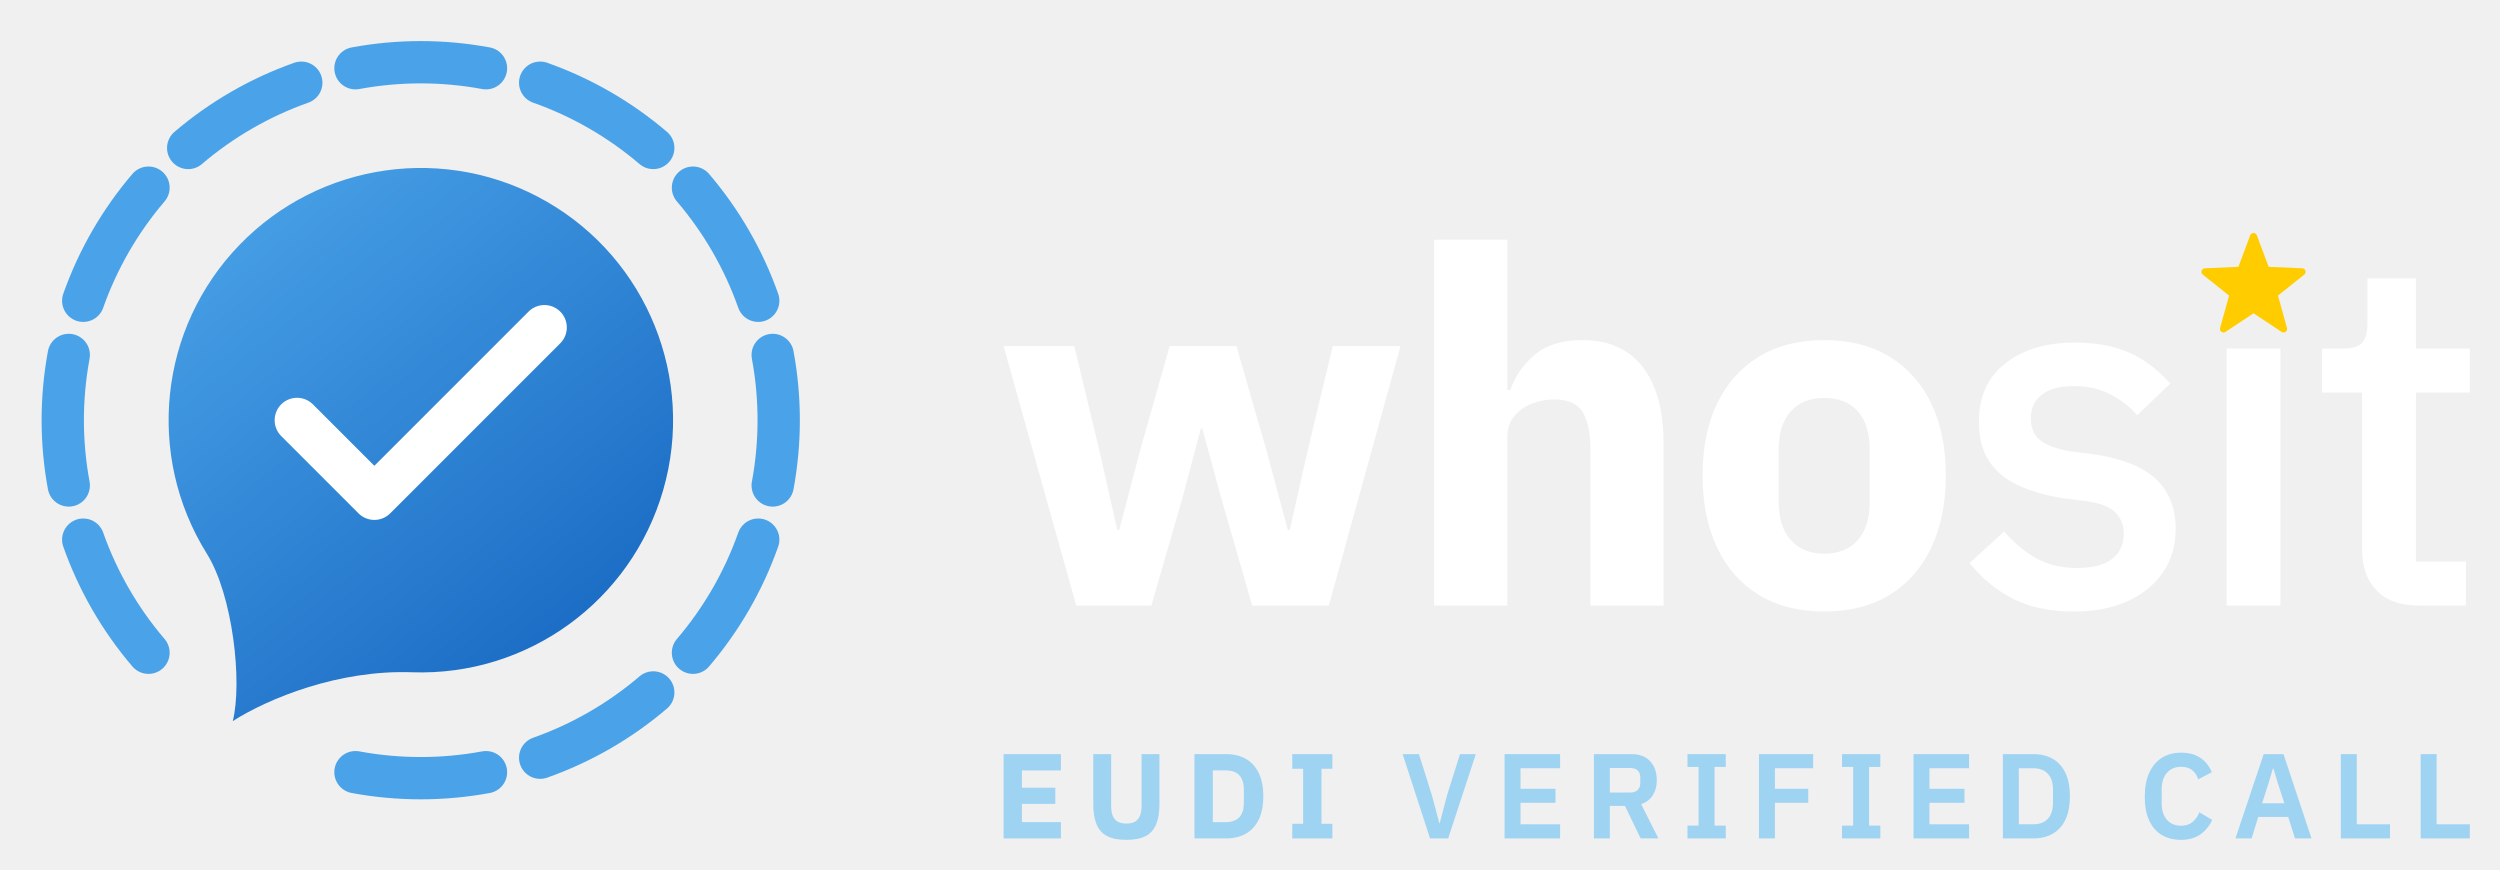
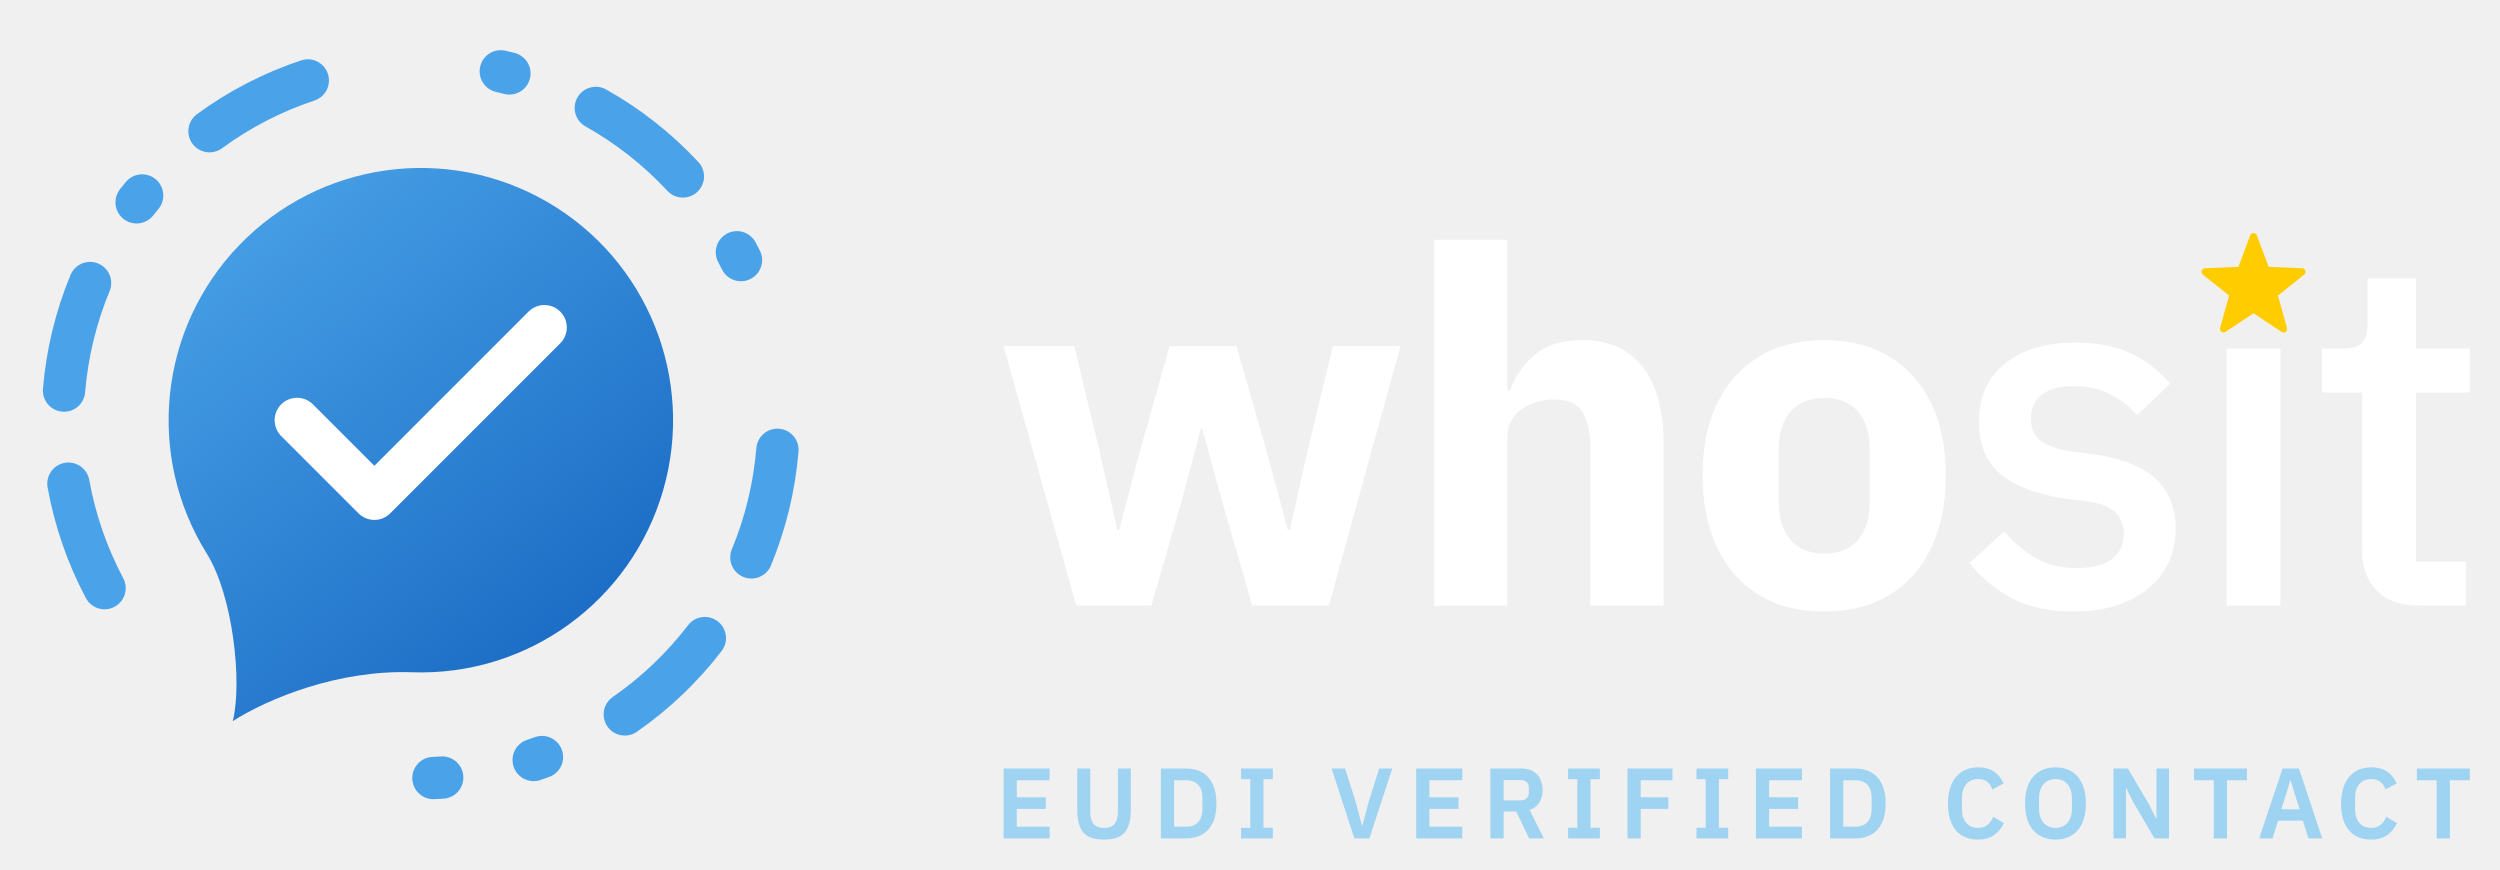
- <svg xmlns="http://www.w3.org/2000/svg" viewBox="-6.0 -122.5 505.5 175.9" width="506" height="176" role="img" aria-label="whosit, EUDI Verified Call">
+ <svg xmlns="http://www.w3.org/2000/svg" viewBox="-6.0 -122.5 505.5 175.9" width="506" height="176" role="img" aria-label="whosit, EUDI Verified Contact">
  <defs>
    <linearGradient id="gwhite" x1="0.12" y1="0" x2="0.85" y2="1">
      <stop stop-color="#4aa3e8" />
      <stop offset="1" stop-color="#1565c0" />
    </linearGradient>
  </defs>
  <g transform="translate(0.00 -116.50) scale(3.2917)">
-     <path d="M19.99 2.37 A22 22 0 0 1 28.01 2.37 M31.34 3.26 A22 22 0 0 1 38.29 7.27 M40.73 9.71 A22 22 0 0 1 44.74 16.66 M45.63 19.99 A22 22 0 0 1 45.63 28.01 M44.74 31.34 A22 22 0 0 1 40.73 38.29 M38.29 40.73 A22 22 0 0 1 31.34 44.74 M28.01 45.63 A22 22 0 0 1 19.99 45.63 M7.27 38.29 A22 22 0 0 1 3.26 31.34 M2.37 28.01 A22 22 0 0 1 2.37 19.99 M3.26 16.66 A22 22 0 0 1 7.27 9.71 M9.71 7.27 A22 22 0 0 1 16.66 3.26" fill="none" stroke="#4aa3e8" stroke-width="2.6" stroke-linecap="round" />
+     <path d="M4.57 34.32 A22 22 0 0 1 2.35 27.9 M2.08 22.18 A22 22 0 0 1 3.68 15.57 M6.54 10.61 A22 22 0 0 1 6.88 10.19 M11.02 6.24 A22 22 0 0 1 17.06 3.12 M28.92 2.56 A22 22 0 0 1 29.45 2.69 M34.76 4.81 A22 22 0 0 1 40.11 9.02 M43.43 13.68 A22 22 0 0 1 43.68 14.16 M45.92 25.82 A22 22 0 0 1 44.32 32.43 M41.46 37.39 A22 22 0 0 1 36.54 42.08 M31.45 44.7 A22 22 0 0 1 30.94 44.88 M25.32 45.96 A22 22 0 0 1 24.78 45.99" fill="none" stroke="#4aa3e8" stroke-width="2.6" stroke-linecap="round" />
    <path d="M10.86 32.21 A15.5 15.5 0 1 1 23.46 39.49 C18.96 39.33 14.65 41.09 12.45 42.49 C13.05 40.09 12.45 34.76 10.86 32.21 Z" fill="url(#gwhite)" />
    <g transform="translate(24 24) scale(0.95) translate(-12 -12)">
      <path d="M20 6 9 17l-5-5" fill="none" stroke="#ffffff" stroke-width="2.9" stroke-linecap="round" stroke-linejoin="round" />
    </g>
  </g>
  <path d="M211.6 0.0 196.9 -52.5H211.2L216.3 -31.3L219.9 -15.3H220.3L224.5 -31.3L230.5 -52.5H244.0L250.1 -31.3L254.4 -15.3H254.8L258.4 -31.3L263.5 -52.5H277.2L262.7 0.0H247.2L240.8 -22.2L237.1 -35.8H236.8L233.2 -22.2L226.8 0.0Z" fill="#ffffff" />
  <path d="M284.0 0.0V-74.0H298.8V-43.6H299.4Q300.8 -47.7 304.3 -50.7Q307.8 -53.7 314.0 -53.7Q322.0 -53.7 326.2 -48.25Q330.4 -42.8 330.4 -32.9V0.0H315.6V-31.7Q315.6 -36.7 314.0 -39.2Q312.4 -41.7 308.3 -41.7Q305.9 -41.7 303.75 -40.85Q301.6 -40.0 300.2 -38.3Q298.8 -36.6 298.8 -34.0V0.0Z" fill="#ffffff" />
  <path d="M362.9 1.2Q355.2 1.2 349.7 -2.15Q344.2 -5.5 341.25 -11.7Q338.3 -17.9 338.3 -26.3Q338.3 -34.8 341.25 -40.9Q344.2 -47.0 349.7 -50.35Q355.2 -53.7 362.9 -53.7Q370.6 -53.7 376.1 -50.35Q381.6 -47.0 384.55 -40.9Q387.5 -34.8 387.5 -26.3Q387.5 -17.9 384.55 -11.7Q381.6 -5.5 376.1 -2.15Q370.6 1.2 362.9 1.2ZM362.9 -10.5Q367.3 -10.5 369.7 -13.25Q372.1 -16.0 372.1 -20.9V-31.6Q372.1 -36.6 369.7 -39.3Q367.3 -42.0 362.9 -42.0Q358.6 -42.0 356.15 -39.3Q353.7 -36.6 353.7 -31.6V-20.9Q353.7 -16.0 356.15 -13.25Q358.6 -10.5 362.9 -10.5Z" fill="#ffffff" />
  <path d="M413.4 1.2Q406.1 1.2 401.05 -1.4Q396.0 -4.0 392.3 -8.6L399.3 -15.0Q402.2 -11.6 405.75 -9.6Q409.3 -7.6 414.0 -7.6Q418.8 -7.6 421.15 -9.45Q423.5 -11.3 423.5 -14.6Q423.5 -17.1 421.85 -18.8Q420.2 -20.5 416.1 -21.1L411.3 -21.7Q406.1 -22.5 402.2 -24.3Q398.3 -26.1 396.25 -29.25Q394.2 -32.4 394.2 -37.2Q394.2 -44.8 399.55 -49.0Q404.9 -53.2 413.5 -53.2Q418.2 -53.2 421.7 -52.2Q425.2 -51.2 427.9 -49.35Q430.6 -47.5 432.9 -44.9L426.2 -38.5Q424.2 -40.9 420.95 -42.65Q417.7 -44.4 413.5 -44.4Q409.1 -44.4 406.9 -42.65Q404.7 -40.9 404.7 -37.9Q404.7 -34.9 406.65 -33.4Q408.6 -31.9 412.7 -31.2L417.5 -30.6Q426.1 -29.3 430.05 -25.55Q434.0 -21.8 434.0 -15.5Q434.0 -10.5 431.45 -6.75Q428.9 -3.0 424.3 -0.9Q419.7 1.2 413.4 1.2Z" fill="#ffffff" />
  <path d="M455.2 0.0H444.3V-52.0H455.2Z" fill="#ffffff" />
  <path d="M492.7 0.0H483.2Q477.6 0.0 474.65 -3.05Q471.7 -6.1 471.7 -11.4V-43.1H463.6V-52.0H468.0Q470.7 -52.0 471.75 -53.2Q472.8 -54.4 472.8 -57.1V-66.2H482.6V-52.0H493.5V-43.1H482.6V-8.9H492.7Z" fill="#ffffff" />
  <path d="M449.75 -74.64 L452.30 -67.83 L459.56 -67.51 L453.87 -62.98 L455.82 -55.97 L449.75 -59.99 L443.68 -55.97 L445.63 -62.98 L439.94 -67.51 L447.20 -67.83 Z" fill="#FFCC00" stroke="#FFCC00" stroke-width="1.44" stroke-linejoin="round" />
-   <path d="M208.502 47.098H196.9V30.049H208.502V33.346H200.613V36.839H207.379V40.112H200.613V43.8H208.502Z" fill="#9fd3f2" />
-   <path d="M215.048 30.049H218.663V40.503Q218.663 41.7 218.969 42.494Q219.274 43.288 219.958 43.691Q220.642 44.094 221.741 44.094Q222.84 44.094 223.512 43.691Q224.183 43.288 224.501 42.494Q224.818 41.7 224.818 40.503V30.049H228.433V40.112Q228.433 42.628 227.774 44.24Q227.114 45.852 225.649 46.622Q224.183 47.391 221.741 47.391Q219.298 47.391 217.833 46.622Q216.367 45.852 215.708 44.24Q215.048 42.628 215.048 40.112Z" fill="#9fd3f2" />
-   <path d="M235.517 47.098V30.049H241.941Q244.212 30.049 245.898 31.001Q247.583 31.954 248.511 33.847Q249.439 35.74 249.439 38.573Q249.439 41.407 248.511 43.3Q247.583 45.193 245.898 46.145Q244.212 47.098 241.941 47.098ZM239.23 43.8H241.941Q243.04 43.8 243.846 43.385Q244.652 42.97 245.079 42.103Q245.507 41.236 245.507 39.892V37.254Q245.507 35.887 245.079 35.032Q244.652 34.177 243.846 33.762Q243.04 33.346 241.941 33.346H239.23Z" fill="#9fd3f2" />
-   <path d="M263.411 47.098H255.302V44.142H257.5V33.004H255.302V30.049H263.411V33.004H261.213V44.142H263.411Z" fill="#9fd3f2" />
-   <path d="M286.835 47.098H283.171L277.627 30.049H280.924L283.538 38.354L285.052 44.02H285.125L286.615 38.354L289.229 30.049H292.429Z" fill="#9fd3f2" />
-   <path d="M309.478 47.098H298.242V30.049H309.478V32.907H301.466V37.059H308.549V39.892H301.466V44.24H309.478Z" fill="#9fd3f2" />
-   <path d="M319.541 40.527V47.098H316.317V30.049H324.011Q325.574 30.049 326.698 30.696Q327.821 31.343 328.432 32.528Q329.042 33.713 329.042 35.325Q329.042 37.059 328.249 38.341Q327.455 39.624 325.867 40.161L329.36 47.098H325.769L322.594 40.527ZM319.541 37.816H323.693Q324.328 37.816 324.768 37.584Q325.208 37.352 325.452 36.925Q325.696 36.497 325.696 35.887V34.763Q325.696 34.128 325.452 33.713Q325.208 33.297 324.768 33.078Q324.328 32.858 323.693 32.858H319.541Z" fill="#9fd3f2" />
-   <path d="M342.989 47.098H335.247V44.509H337.494V32.638H335.247V30.049H342.989V32.638H340.718V44.509H342.989Z" fill="#9fd3f2" />
-   <path d="M352.931 47.098H349.707V30.049H360.674V32.907H352.931V37.059H359.672V39.892H352.931Z" fill="#9fd3f2" />
-   <path d="M374.254 47.098H366.511V44.509H368.758V32.638H366.511V30.049H374.254V32.638H371.983V44.509H374.254Z" fill="#9fd3f2" />
-   <path d="M392.207 47.098H380.971V30.049H392.207V32.907H384.195V37.059H391.279V39.892H384.195V44.24H392.207Z" fill="#9fd3f2" />
-   <path d="M399.046 47.098V30.049H405.25Q407.473 30.049 409.134 31.001Q410.795 31.954 411.699 33.847Q412.602 35.74 412.602 38.573Q412.602 41.407 411.699 43.3Q410.795 45.193 409.134 46.145Q407.473 47.098 405.25 47.098ZM402.27 44.24H405.25Q406.447 44.24 407.327 43.764Q408.206 43.288 408.694 42.323Q409.183 41.358 409.183 39.917V37.23Q409.183 35.764 408.694 34.812Q408.206 33.859 407.327 33.383Q406.447 32.907 405.25 32.907H402.27Z" fill="#9fd3f2" />
-   <path d="M435.098 47.391Q432.851 47.391 431.203 46.414Q429.554 45.437 428.65 43.495Q427.746 41.553 427.746 38.696Q427.746 35.813 428.65 33.823Q429.554 31.832 431.203 30.794Q432.851 29.756 435.098 29.756Q437.37 29.756 438.897 30.733Q440.423 31.71 441.327 33.688L438.567 35.154Q438.2 34.006 437.37 33.31Q436.54 32.614 435.098 32.614Q433.291 32.614 432.228 33.835Q431.166 35.056 431.166 37.254V39.941Q431.166 42.115 432.228 43.324Q433.291 44.533 435.098 44.533Q436.54 44.533 437.443 43.752Q438.347 42.97 438.787 41.822L441.4 43.361Q440.496 45.266 438.933 46.329Q437.37 47.391 435.098 47.391Z" fill="#9fd3f2" />
-   <path d="M461.478 47.098H458.132L456.764 42.75H450.706L449.363 47.098H446.09L451.806 30.049H455.811ZM455.982 39.99 454.59 35.691 453.784 32.98H453.662L452.856 35.691L451.488 39.99Z" fill="#9fd3f2" />
-   <path d="M477.355 47.098H467.413V30.049H470.638V44.24H477.355Z" fill="#9fd3f2" />
-   <path d="M493.5 47.098H483.559V30.049H486.783V44.24H493.5Z" fill="#9fd3f2" />
+   <path d="M206.215 47.098H196.9V32.963H206.215V35.333H199.573V38.775H205.445V41.124H199.573V44.729H206.215Z" fill="#9fd3f2" />
+   <path d="M211.808 32.963H214.44V41.651Q214.44 42.744 214.714 43.483Q214.987 44.222 215.605 44.597Q216.222 44.972 217.235 44.972Q218.247 44.972 218.855 44.597Q219.462 44.222 219.746 43.483Q220.029 42.744 220.029 41.651V32.963H222.642V41.306Q222.642 43.372 222.105 44.719Q221.568 46.065 220.384 46.703Q219.199 47.341 217.215 47.341Q215.23 47.341 214.046 46.703Q212.861 46.065 212.334 44.719Q211.808 43.372 211.808 41.306Z" fill="#9fd3f2" />
+   <path d="M228.721 47.098V32.963H233.864Q235.707 32.963 237.084 33.753Q238.461 34.543 239.21 36.112Q239.959 37.682 239.959 40.031Q239.959 42.38 239.21 43.949Q238.461 45.518 237.084 46.308Q235.707 47.098 233.864 47.098ZM231.394 44.729H233.864Q234.856 44.729 235.585 44.334Q236.314 43.939 236.719 43.139Q237.124 42.339 237.124 41.144V38.917Q237.124 37.702 236.719 36.912Q236.314 36.122 235.585 35.728Q234.856 35.333 233.864 35.333H231.394Z" fill="#9fd3f2" />
+   <path d="M251.364 47.098H244.945V44.951H246.808V35.11H244.945V32.963H251.364V35.11H249.481V44.951H251.364Z" fill="#9fd3f2" />
+   <path d="M270.893 47.098H267.856L263.259 32.963H265.993L268.159 39.848L269.415 44.546H269.476L270.711 39.848L272.878 32.963H275.53Z" fill="#9fd3f2" />
+   <path d="M289.689 47.098H280.374V32.963H289.689V35.333H283.047V38.775H288.92V41.124H283.047V44.729H289.689Z" fill="#9fd3f2" />
+   <path d="M298.056 41.651V47.098H295.383V32.963H301.762Q303.058 32.963 303.989 33.5Q304.921 34.037 305.427 35.019Q305.933 36.001 305.933 37.337Q305.933 38.775 305.275 39.838Q304.617 40.901 303.301 41.347L306.197 47.098H303.22L300.587 41.651ZM298.056 39.403H301.499Q302.025 39.403 302.39 39.211Q302.754 39.018 302.957 38.664Q303.159 38.309 303.159 37.803V36.872Q303.159 36.345 302.957 36.001Q302.754 35.657 302.39 35.474Q302.025 35.292 301.499 35.292H298.056Z" fill="#9fd3f2" />
+   <path d="M317.52 47.098H311.101V44.951H312.964V35.11H311.101V32.963H317.52V35.11H315.637V44.951H317.52Z" fill="#9fd3f2" />
+   <path d="M325.786 47.098H323.113V32.963H332.206V35.333H325.786V38.775H331.375V41.124H325.786Z" fill="#9fd3f2" />
+   <path d="M343.489 47.098H337.07V44.951H338.933V35.11H337.07V32.963H343.489V35.11H341.606V44.951H343.489Z" fill="#9fd3f2" />
+   <path d="M358.397 47.098H349.082V32.963H358.397V35.333H351.755V38.775H357.627V41.124H351.755V44.729H358.397Z" fill="#9fd3f2" />
+   <path d="M364.091 47.098V32.963H369.235Q371.077 32.963 372.454 33.753Q373.831 34.543 374.581 36.112Q375.33 37.682 375.33 40.031Q375.33 42.38 374.581 43.949Q373.831 45.518 372.454 46.308Q371.077 47.098 369.235 47.098ZM366.764 44.729H369.235Q370.227 44.729 370.956 44.334Q371.685 43.939 372.09 43.139Q372.495 42.339 372.495 41.144V38.917Q372.495 37.702 372.09 36.912Q371.685 36.122 370.956 35.728Q370.227 35.333 369.235 35.333H366.764Z" fill="#9fd3f2" />
+   <path d="M394.028 47.341Q392.165 47.341 390.799 46.531Q389.432 45.721 388.682 44.111Q387.933 42.501 387.933 40.132Q387.933 37.742 388.682 36.092Q389.432 34.442 390.799 33.581Q392.165 32.72 394.028 32.72Q395.912 32.72 397.177 33.53Q398.443 34.34 399.192 35.981L396.904 37.196Q396.6 36.244 395.912 35.667Q395.223 35.09 394.028 35.09Q392.53 35.09 391.649 36.102Q390.768 37.115 390.768 38.937V41.165Q390.768 42.967 391.649 43.969Q392.53 44.972 394.028 44.972Q395.223 44.972 395.972 44.324Q396.722 43.676 397.086 42.724L399.253 44Q398.504 45.579 397.208 46.46Q395.912 47.341 394.028 47.341Z" fill="#9fd3f2" />
+   <path d="M409.686 47.341Q407.843 47.341 406.446 46.511Q405.048 45.68 404.289 44.05Q403.53 42.42 403.53 40.031Q403.53 37.641 404.289 36.011Q405.048 34.381 406.446 33.551Q407.843 32.72 409.686 32.72Q411.549 32.72 412.936 33.551Q414.323 34.381 415.082 36.011Q415.842 37.641 415.842 40.031Q415.842 42.42 415.082 44.05Q414.323 45.68 412.936 46.511Q411.549 47.341 409.686 47.341ZM409.686 44.972Q410.718 44.972 411.458 44.506Q412.197 44.04 412.602 43.18Q413.007 42.319 413.007 41.124V38.937Q413.007 37.722 412.602 36.872Q412.197 36.021 411.458 35.555Q410.718 35.09 409.686 35.09Q408.693 35.09 407.944 35.555Q407.195 36.021 406.78 36.872Q406.365 37.722 406.365 38.937V41.124Q406.365 42.319 406.78 43.18Q407.195 44.04 407.944 44.506Q408.693 44.972 409.686 44.972Z" fill="#9fd3f2" />
+   <path d="M429.717 47.098 425.464 39.848 424.006 36.912H423.946V39.929V47.098H421.414V32.963H424.351L428.603 40.213L430.061 43.149H430.122V40.132V32.963H432.653V47.098Z" fill="#9fd3f2" />
+   <path d="M448.412 35.333H444.382V47.098H441.709V35.333H437.699V32.963H448.412Z" fill="#9fd3f2" />
+   <path d="M463.644 47.098H460.869L459.735 43.493H454.713L453.6 47.098H450.886L455.625 32.963H458.946ZM459.087 41.205 457.933 37.641 457.265 35.393H457.164L456.495 37.641L455.361 41.205Z" fill="#9fd3f2" />
+   <path d="M473.55 47.341Q471.687 47.341 470.32 46.531Q468.953 45.721 468.204 44.111Q467.455 42.501 467.455 40.132Q467.455 37.742 468.204 36.092Q468.953 34.442 470.32 33.581Q471.687 32.72 473.55 32.72Q475.433 32.72 476.699 33.53Q477.964 34.34 478.714 35.981L476.425 37.196Q476.122 36.244 475.433 35.667Q474.745 35.09 473.55 35.09Q472.051 35.09 471.17 36.102Q470.29 37.115 470.29 38.937V41.165Q470.29 42.967 471.17 43.969Q472.051 44.972 473.55 44.972Q474.745 44.972 475.494 44.324Q476.243 43.676 476.608 42.724L478.774 44Q478.025 45.579 476.729 46.46Q475.433 47.341 473.55 47.341Z" fill="#9fd3f2" />
+   <path d="M493.5 35.333H489.47V47.098H486.797V35.333H482.788V32.963H493.5Z" fill="#9fd3f2" />
</svg>
